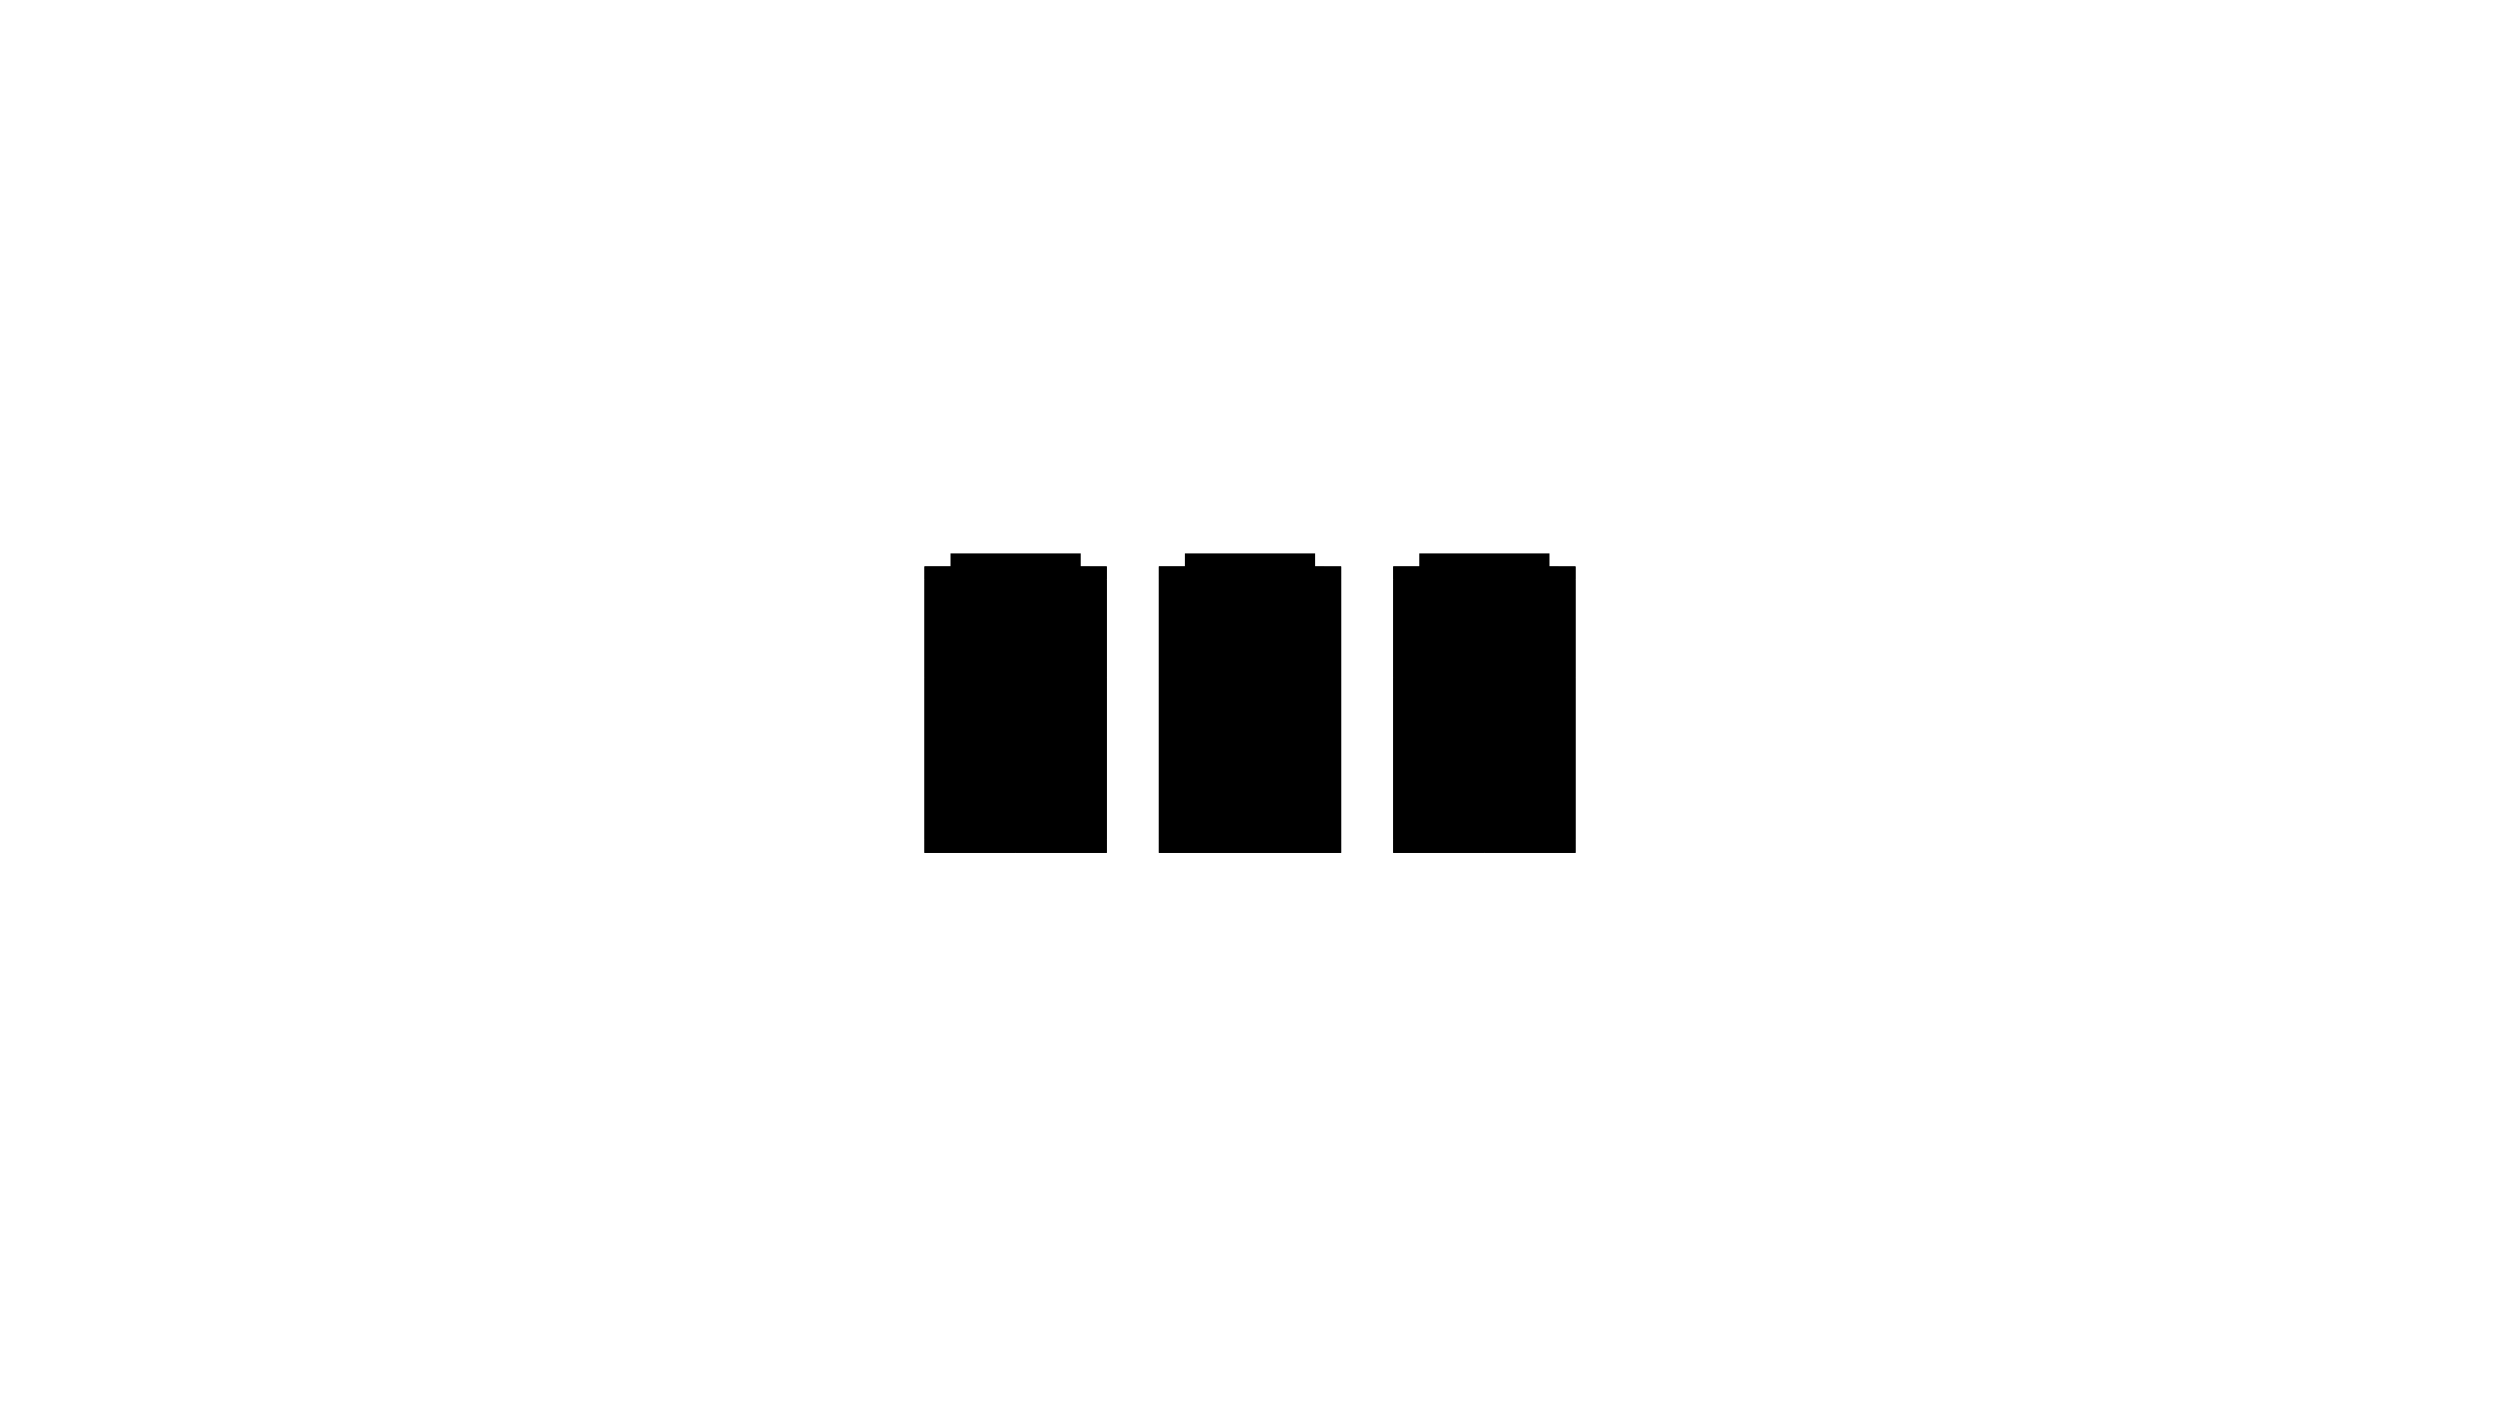
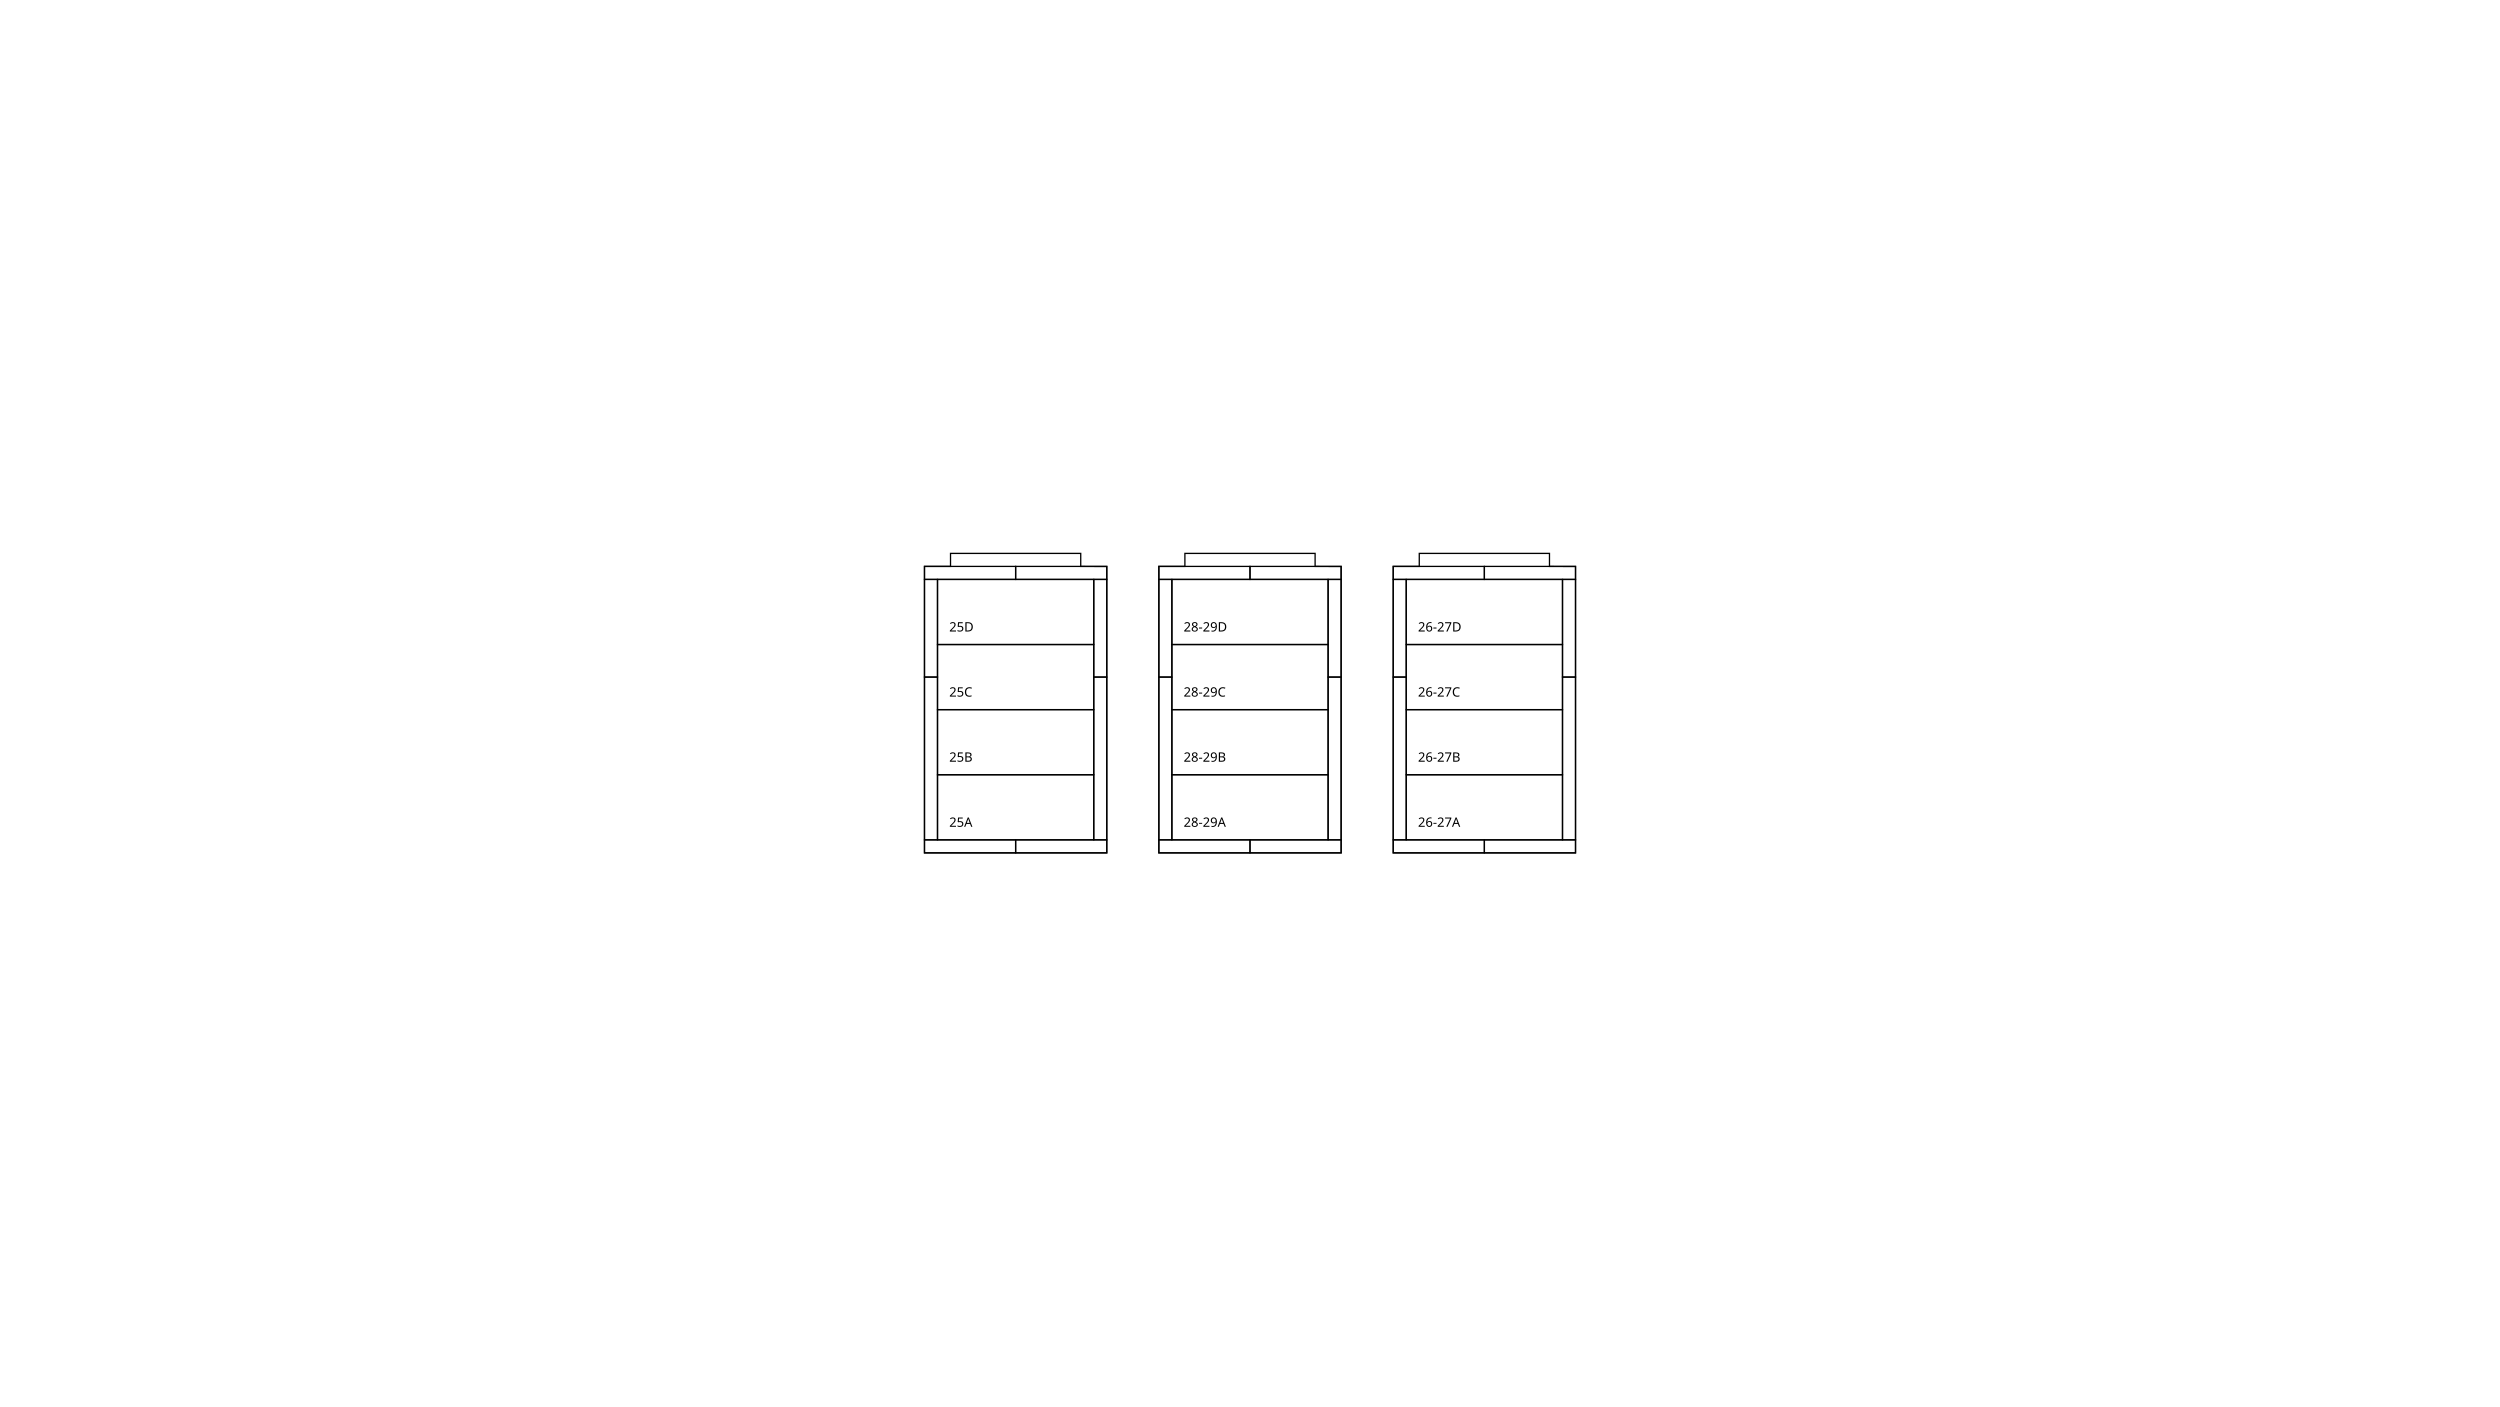
<svg xmlns="http://www.w3.org/2000/svg" height="1080" version="1.1" viewBox="0 0 1920 1080" width="1920">
  <style>
-     .map path {
+     path {
      fill: none;
      stroke-width: 1px;
      stroke: #000;
    }
-     .map text {
+     text {
      font-family: Monaco;
      font-size: 10px;
    }
  </style>
  <g>
    <path d="m710 435h70v10h-70z" />
    <path d="m710 445h10v75h-10z" />
    <path d="m710 520v125h10v-125z" />
    <path d="m710 645h70v10h-70z" />
    <path d="m710 655h140v-219.94l-20-0.059v-10h-100v10h-20z" />
    <path d="m780 435h70v10h-70z" />
    <path d="m780 645h70v10h-70z" />
    <path d="m840 445h10v75h-10z" />
    <path d="m840 520h10v125h-10z" />
    <path d="m890 435h70v10h-70z" />
    <path d="m890 445h10v75h-10z" />
    <path d="m890 520v125h10v-125z" />
    <path d="m890 645h70v10h-70z" />
    <path d="m890 655h140v-219.94l-20-0.059v-10h-100v10h-20z" />
    <path d="m960 435h70v10h-70z" />
    <path d="m960 645h70v10h-70z" />
    <path d="m1020 445h10v75h-10z" />
    <path d="m1020 520h10v125h-10z" />
    <path d="m1070 435h70v10h-70z" />
    <path d="m1070 445h10v75h-10z" />
    <path d="m1070 520v125h10v-125z" />
    <path d="m1070 645h70v10h-70z" />
    <path d="m1070 655h140v-219.94l-20-0.059v-10h-100v10h-20z" />
    <path d="m1140 435h70v10h-70z" />
    <path d="m1140 645h70v10h-70z" />
    <path d="m1200 445h10v75h-10z" />
    <path d="m1200 520h10v125h-10z" />
  </g>
  <g>
    <path d="m1080 645h120v-50h-120z" />
    <text x="1089" y="635">26-27A</text>
    <path d="m1080 595h120v-50h-120z" />
    <text x="1089" y="585">26-27B</text>
    <path d="m1080 545h120v-50h-120z" />
    <text x="1089" y="535">26-27C</text>
    <path d="m1080 495h120v-50h-120z" />
    <text x="1089" y="485">26-27D</text>
    <path d="m900 645h120v-50h-120z" />
    <text x="909" y="635">28-29A</text>
    <path d="m900 595h120v-50h-120z" />
    <text x="909" y="585">28-29B</text>
    <path d="m900 545h120v-50h-120z" />
    <text x="909" y="535">28-29C</text>
    <path d="m900 495h120v-50h-120z" />
    <text x="909" y="485">28-29D</text>
    <path d="m720 645h120v-50h-120z" />
    <text x="729" y="635">25A</text>
    <path d="m720 595h120v-50h-120z" />
    <text x="729" y="585">25B</text>
    <path d="m720 545h120v-50h-120z" />
    <text x="729" y="535">25C</text>
    <path d="m720 495h120v-50h-120z" />
    <text x="729" y="485">25D</text>
  </g>
</svg>
